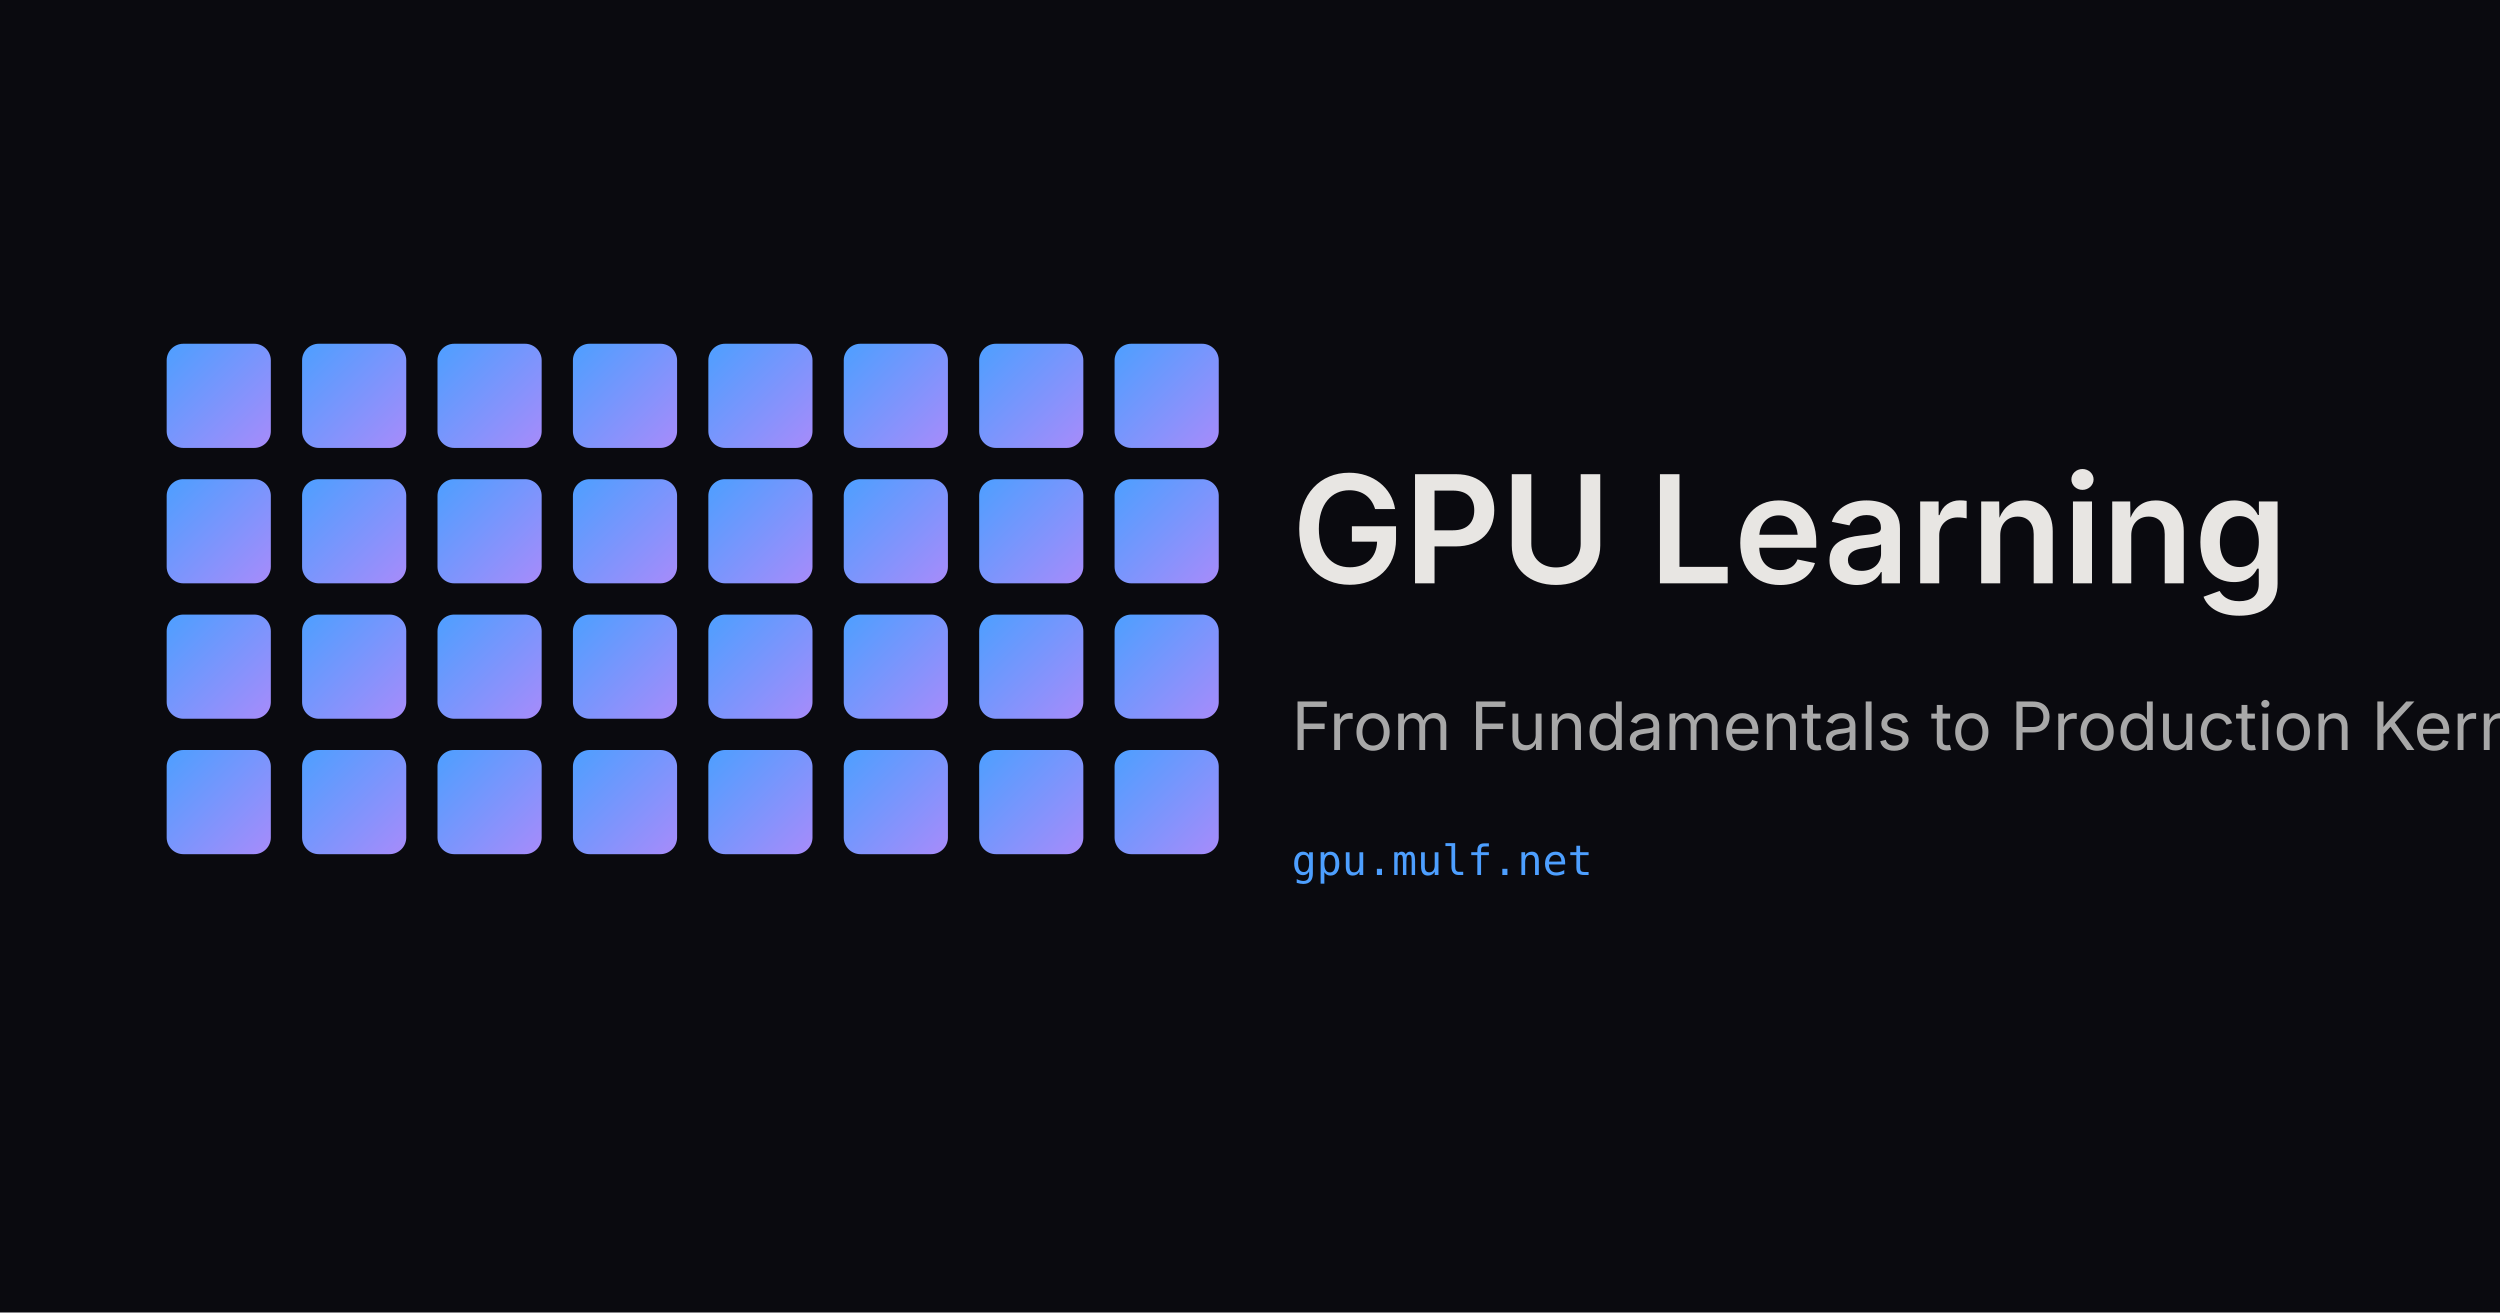
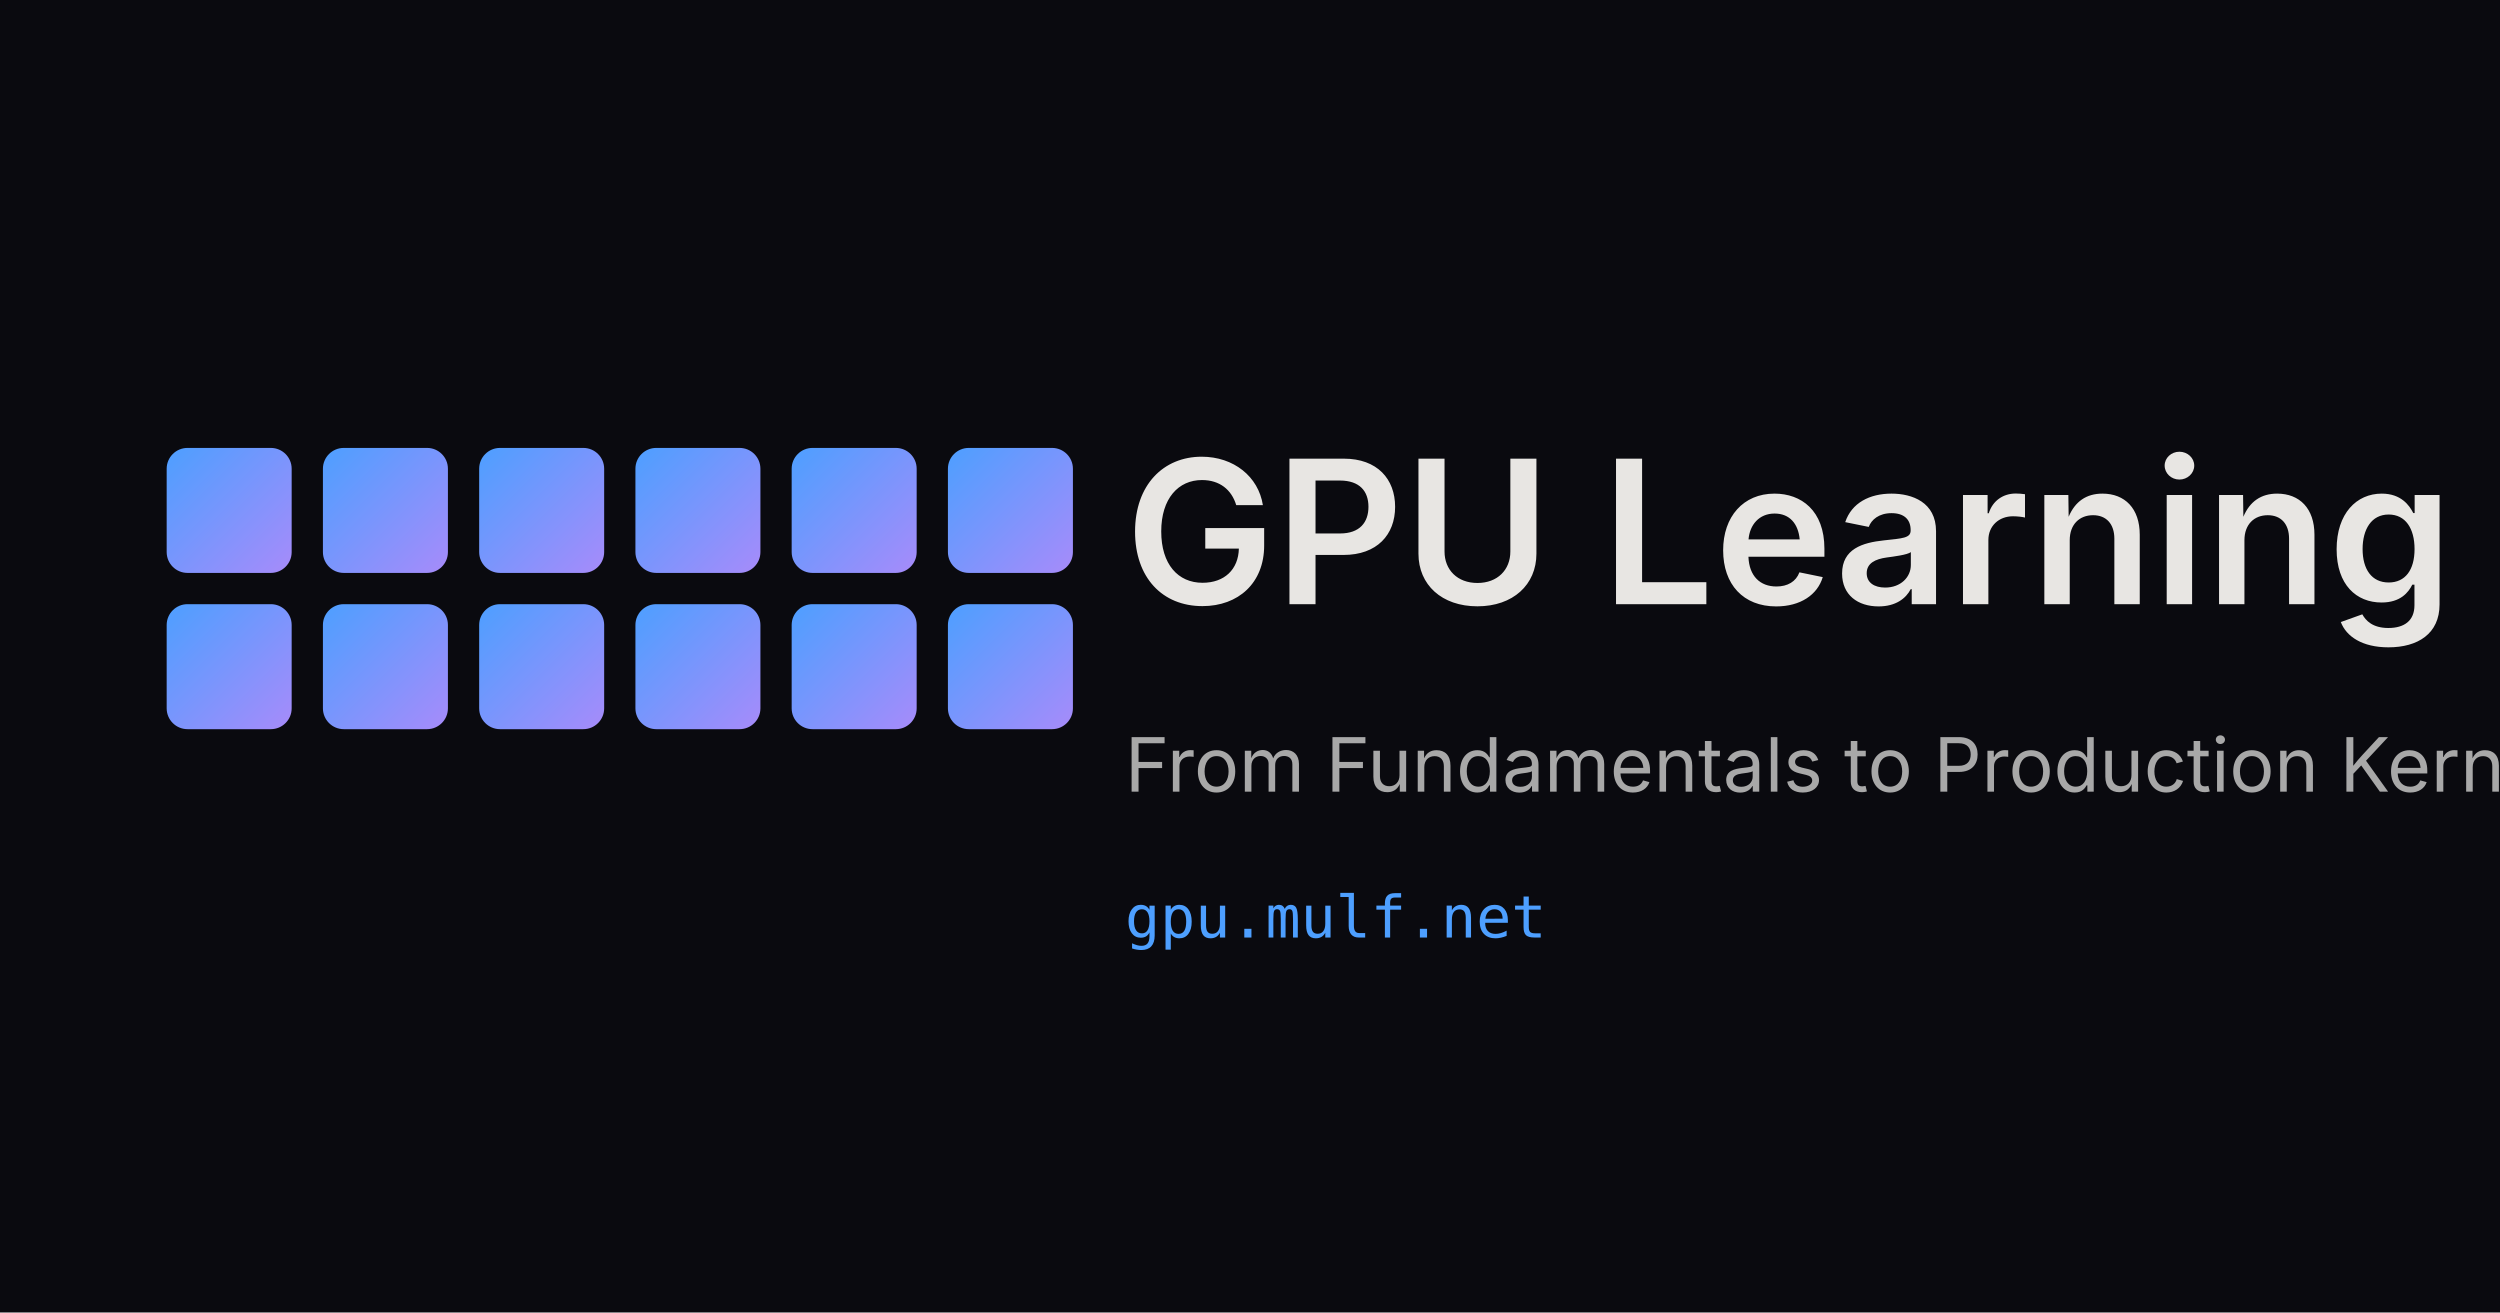
<svg xmlns="http://www.w3.org/2000/svg" viewBox="0 0 1200 630">
  <defs>
    <linearGradient id="grad" x1="0%" y1="0%" x2="100%" y2="100%">
      <stop offset="0%" style="stop-color:#4d9fff;stop-opacity:1" />
      <stop offset="100%" style="stop-color:#a78bfa;stop-opacity:1" />
    </linearGradient>
  </defs>
  <rect width="1200" height="630" fill="#0a0a0f" />
-   <g fill="url(#grad)" transform="translate(80, 165)">
-     <rect x="0" y="0" width="50" height="50" rx="8" />
-     <rect x="65" y="0" width="50" height="50" rx="8" />
-     <rect x="130" y="0" width="50" height="50" rx="8" />
-     <rect x="195" y="0" width="50" height="50" rx="8" />
-     <rect x="260" y="0" width="50" height="50" rx="8" />
-     <rect x="325" y="0" width="50" height="50" rx="8" />
-     <rect x="390" y="0" width="50" height="50" rx="8" />
-     <rect x="455" y="0" width="50" height="50" rx="8" />
-     <rect x="0" y="65" width="50" height="50" rx="8" />
-     <rect x="65" y="65" width="50" height="50" rx="8" />
-     <rect x="130" y="65" width="50" height="50" rx="8" />
-     <rect x="195" y="65" width="50" height="50" rx="8" />
-     <rect x="260" y="65" width="50" height="50" rx="8" />
-     <rect x="325" y="65" width="50" height="50" rx="8" />
-     <rect x="390" y="65" width="50" height="50" rx="8" />
-     <rect x="455" y="65" width="50" height="50" rx="8" />
-     <rect x="0" y="130" width="50" height="50" rx="8" />
-     <rect x="65" y="130" width="50" height="50" rx="8" />
-     <rect x="130" y="130" width="50" height="50" rx="8" />
-     <rect x="195" y="130" width="50" height="50" rx="8" />
-     <rect x="260" y="130" width="50" height="50" rx="8" />
-     <rect x="325" y="130" width="50" height="50" rx="8" />
-     <rect x="390" y="130" width="50" height="50" rx="8" />
-     <rect x="455" y="130" width="50" height="50" rx="8" />
-     <rect x="0" y="195" width="50" height="50" rx="8" />
-     <rect x="65" y="195" width="50" height="50" rx="8" />
-     <rect x="130" y="195" width="50" height="50" rx="8" />
-     <rect x="195" y="195" width="50" height="50" rx="8" />
-     <rect x="260" y="195" width="50" height="50" rx="8" />
-     <rect x="325" y="195" width="50" height="50" rx="8" />
-     <rect x="390" y="195" width="50" height="50" rx="8" />
-     <rect x="455" y="195" width="50" height="50" rx="8" />
+   <g fill="url(#grad)" transform="translate(80, 215)">
+     <rect x="0" y="0" width="60" height="60" rx="10" />
+     <rect x="75" y="0" width="60" height="60" rx="10" />
+     <rect x="150" y="0" width="60" height="60" rx="10" />
+     <rect x="225" y="0" width="60" height="60" rx="10" />
+     <rect x="300" y="0" width="60" height="60" rx="10" />
+     <rect x="375" y="0" width="60" height="60" rx="10" />
+     <rect x="0" y="75" width="60" height="60" rx="10" />
+     <rect x="75" y="75" width="60" height="60" rx="10" />
+     <rect x="150" y="75" width="60" height="60" rx="10" />
+     <rect x="225" y="75" width="60" height="60" rx="10" />
+     <rect x="300" y="75" width="60" height="60" rx="10" />
+     <rect x="375" y="75" width="60" height="60" rx="10" />
  </g>
-   <text x="620" y="280" font-family="system-ui, -apple-system, sans-serif" font-size="72" font-weight="600" fill="#e8e6e3">GPU Learning</text>
-   <text x="620" y="360" font-family="system-ui, -apple-system, sans-serif" font-size="32" fill="#a8a8a8">From Fundamentals to Production Kernels</text>
-   <text x="620" y="420" font-family="monospace" font-size="20" fill="#4d9fff">gpu.mulf.net</text>
+   <text x="540" y="290" font-family="system-ui, -apple-system, sans-serif" font-size="96" font-weight="600" fill="#e8e6e3">GPU Learning</text>
+   <text x="540" y="380" font-family="system-ui, -apple-system, sans-serif" font-size="36" fill="#a8a8a8">From Fundamentals to Production Kernels</text>
+   <text x="540" y="450" font-family="monospace" font-size="28" fill="#4d9fff">gpu.mulf.net</text>
</svg>
